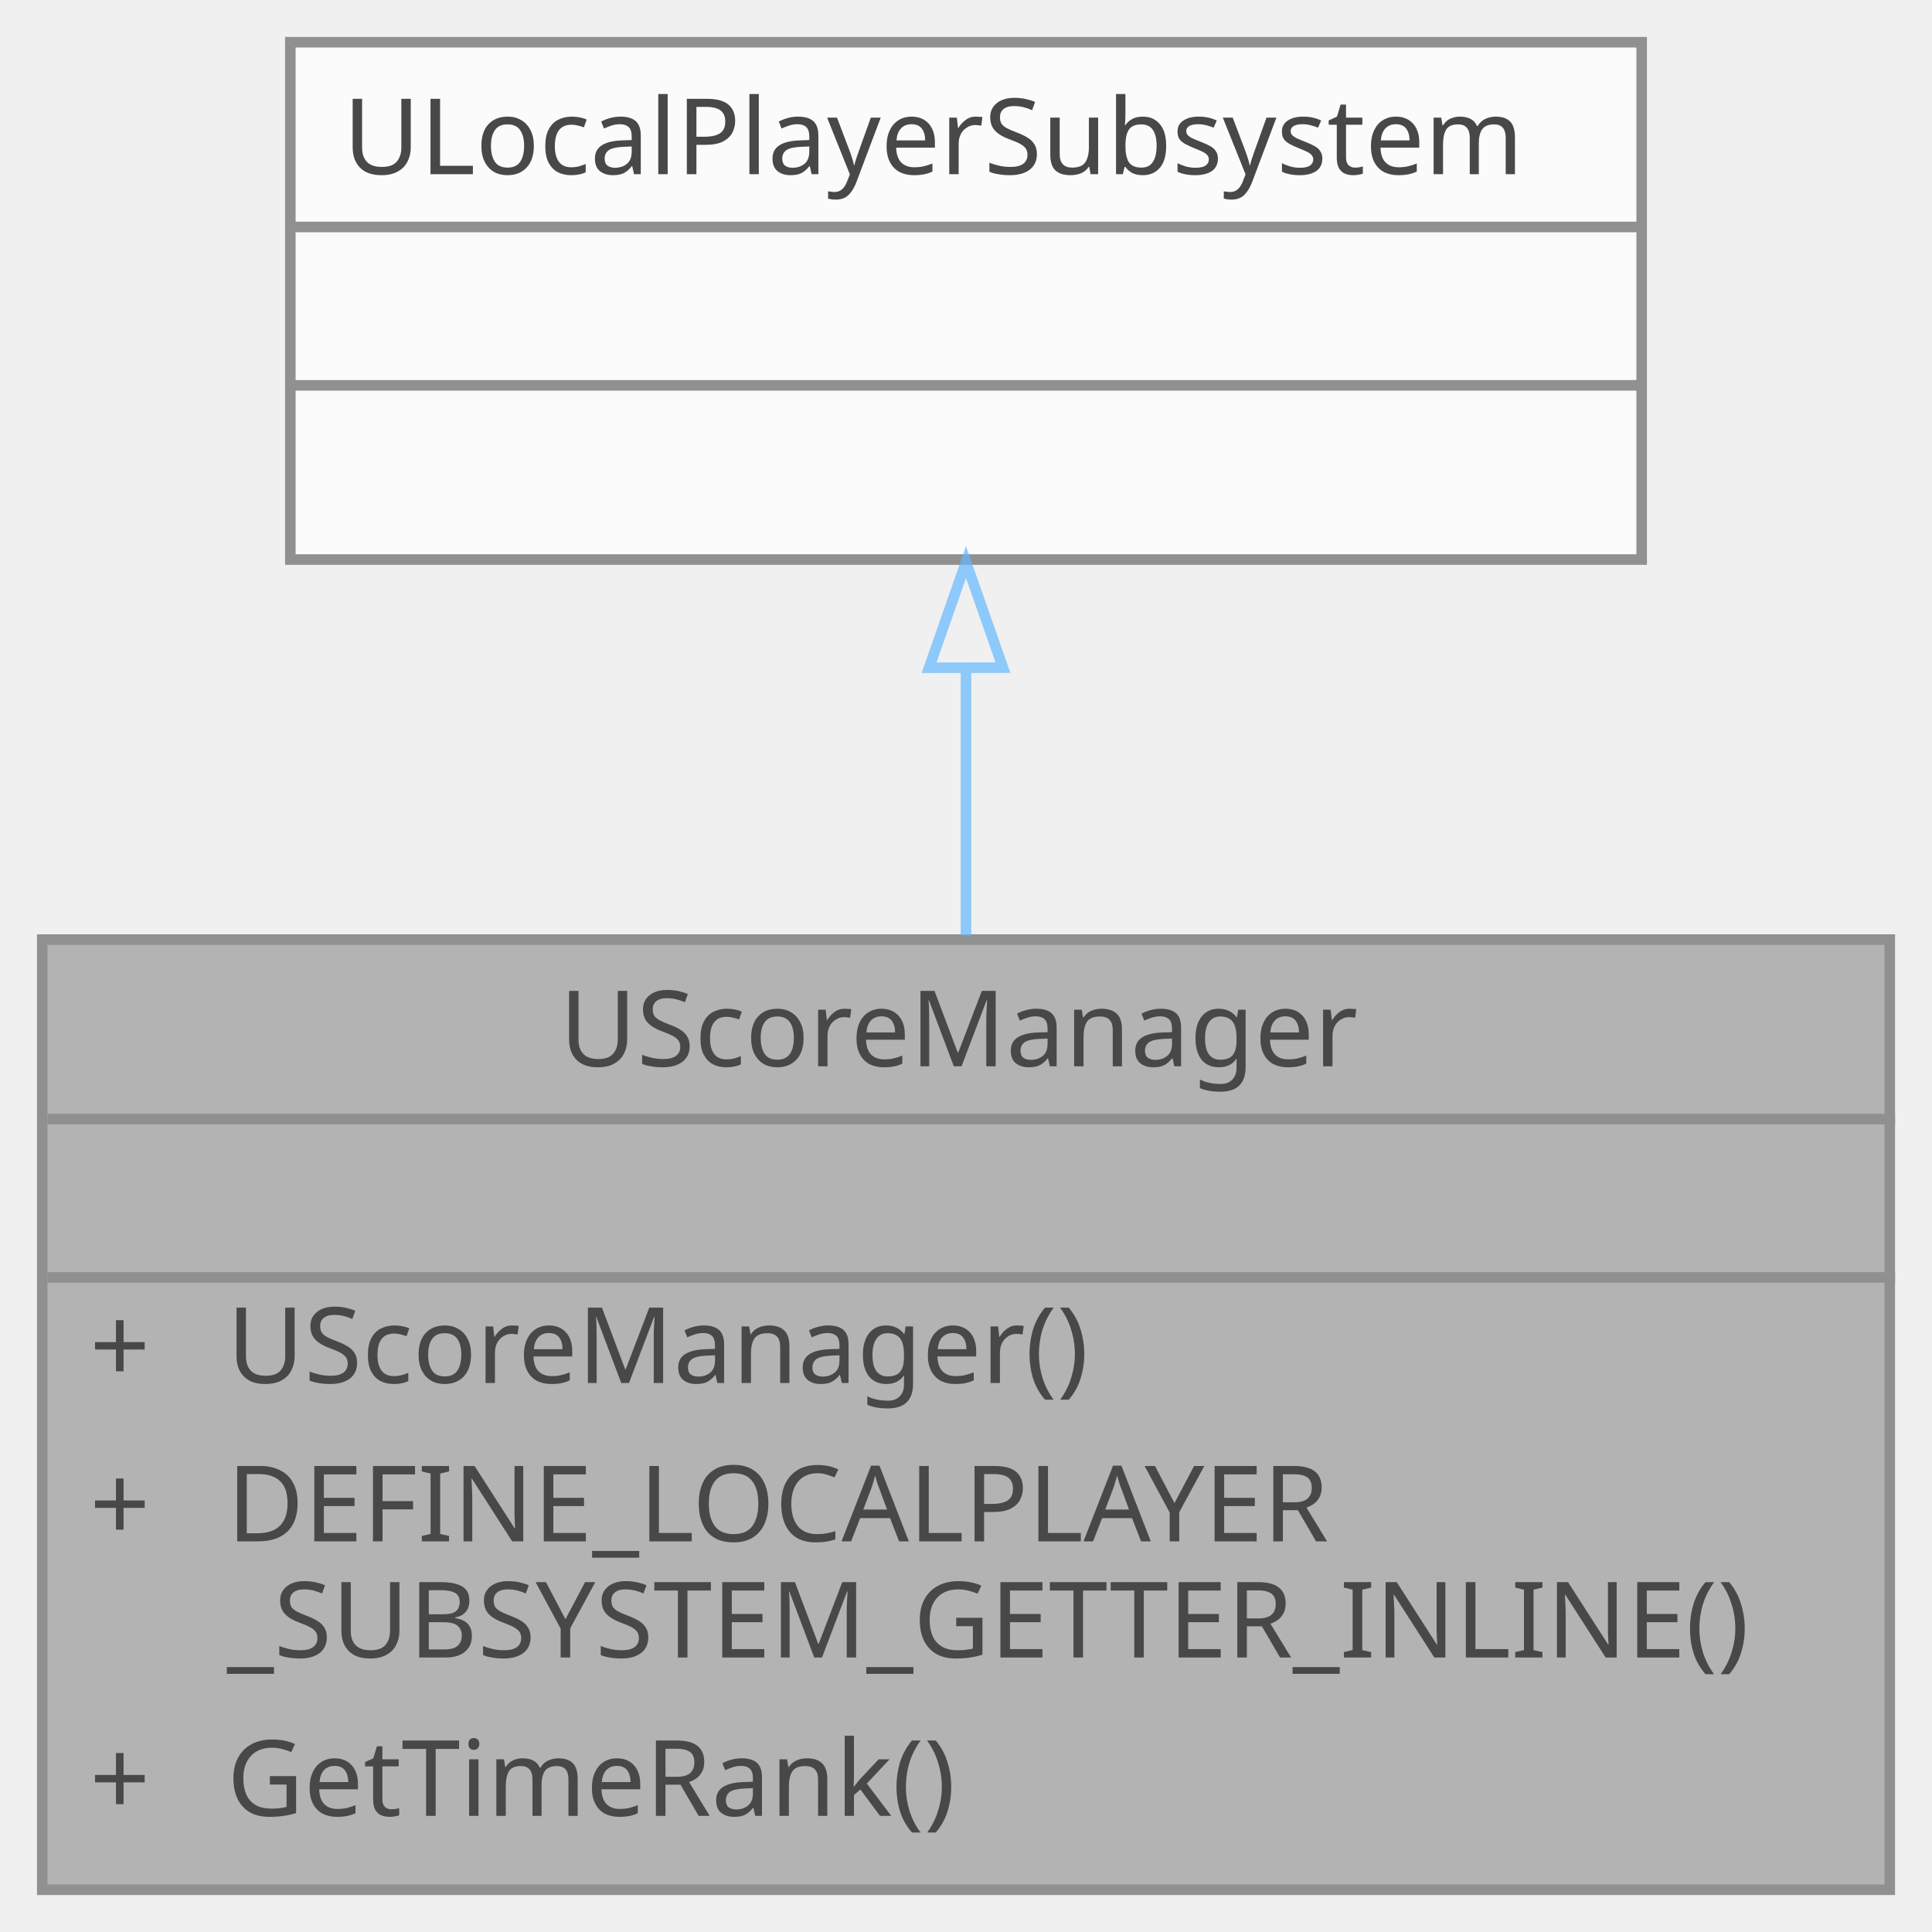
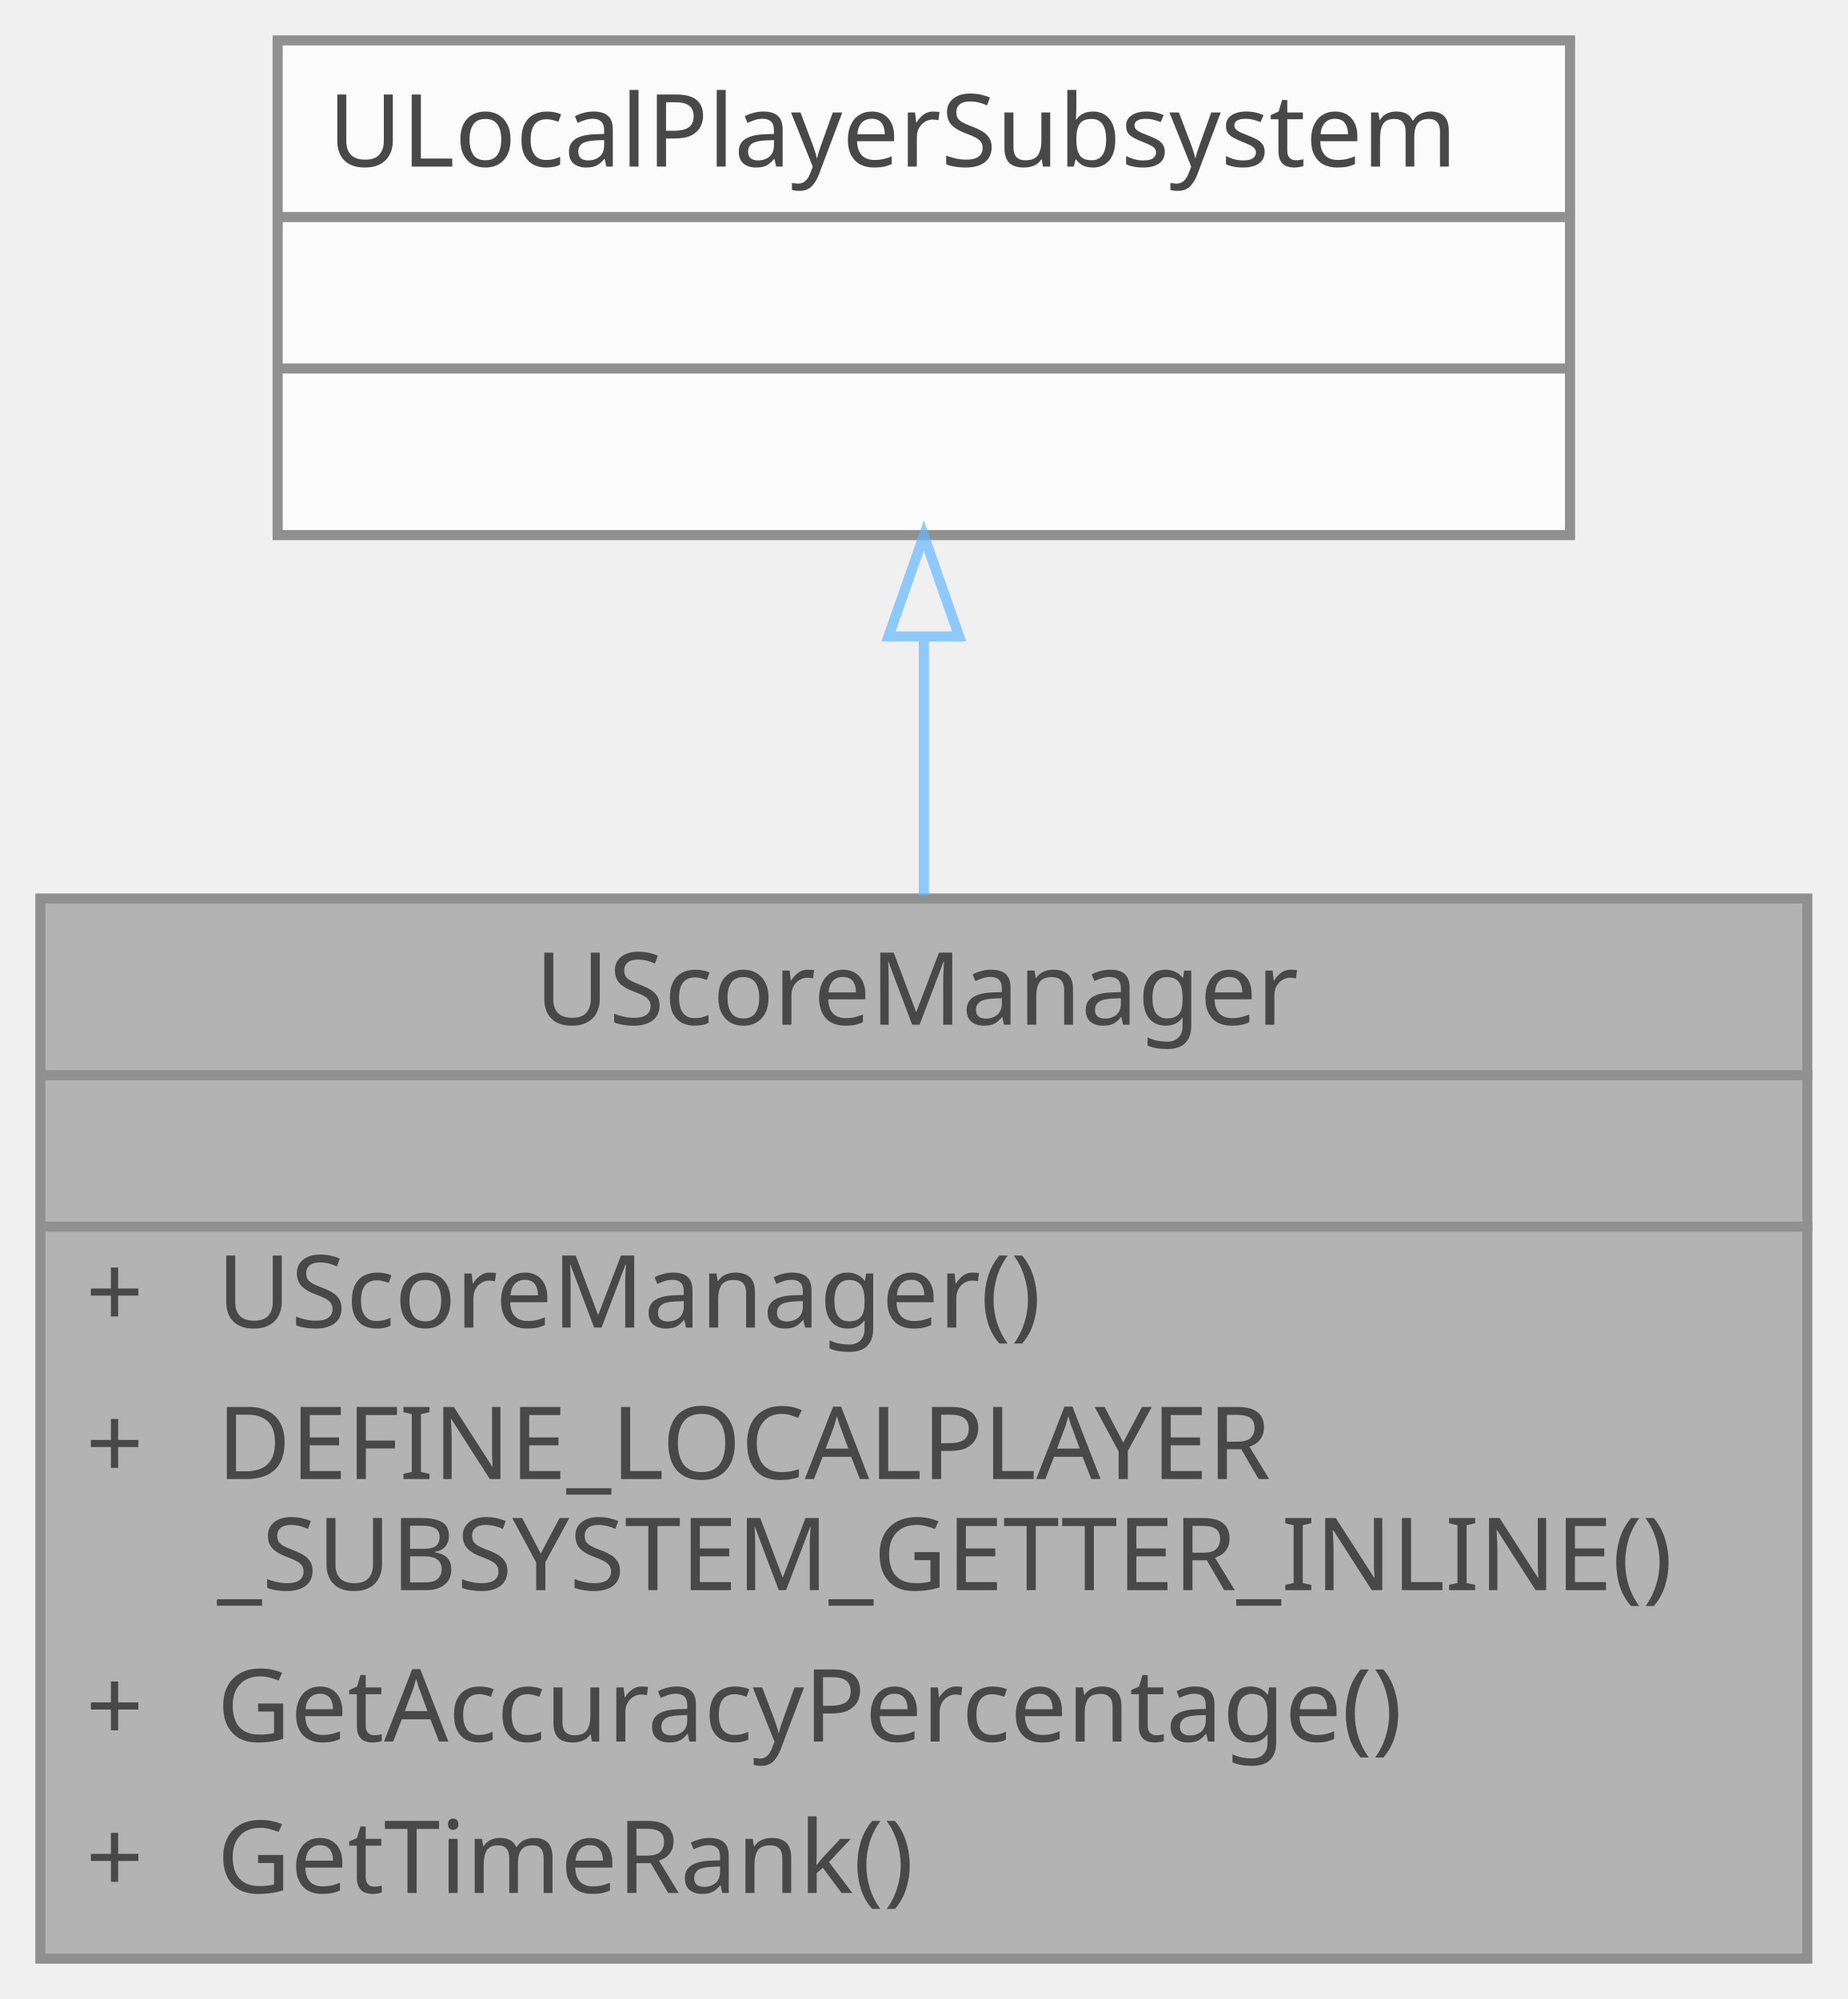
- <svg xmlns="http://www.w3.org/2000/svg" xmlns:xlink="http://www.w3.org/1999/xlink" width="183pt" height="183pt" viewBox="0.00 0.00 183.00 183.00">
+ <svg xmlns="http://www.w3.org/2000/svg" xmlns:xlink="http://www.w3.org/1999/xlink" width="183pt" height="198pt" viewBox="0.00 0.00 183.00 198.00">
  <svg id="main" version="1.1" xml:space="preserve">
    <style type="text/css">
.node, .edge {opacity: 0.7;}
.node.selected, .edge.selected {opacity: 1;}
.edge:hover path { stroke: red; }
.edge:hover polygon { stroke: red; fill: red; }
</style>
    <svg id="graph" class="graph">
-       <g id="graph0" class="graph" transform="scale(1 1) rotate(0) translate(4 179)">
+       <g id="graph0" class="graph" transform="scale(1 1) rotate(0) translate(4 194)">
        <g id="Node000001" class="node">
          <g id="a_Node000001">
            <a xlink:title=" ">
-               <polygon fill="#999999" stroke="transparent" points="175,-90 0,-90 0,0 175,0 175,-90" />
-               <text text-anchor="start" x="49" y="-78" font-family="Malgun Gothic" font-size="10.00">UScoreManager</text>
-               <text text-anchor="start" x="86" y="-63" font-family="Malgun Gothic" font-size="10.00"> </text>
-               <text text-anchor="start" x="4.5" y="-48" font-family="Malgun Gothic" font-size="10.00">+</text>
-               <text text-anchor="start" x="17.5" y="-48" font-family="Malgun Gothic" font-size="10.00">UScoreManager()</text>
-               <text text-anchor="start" x="4.5" y="-33" font-family="Malgun Gothic" font-size="10.00">+</text>
-               <text text-anchor="start" x="17.5" y="-33" font-family="Malgun Gothic" font-size="10.00">DEFINE_LOCALPLAYER</text>
-               <text text-anchor="start" x="17.5" y="-22" font-family="Malgun Gothic" font-size="10.00">_SUBSYSTEM_GETTER_INLINE()</text>
-               <text text-anchor="start" x="4.5" y="-7" font-family="Malgun Gothic" font-size="10.00">+</text>
-               <text text-anchor="start" x="17.5" y="-7" font-family="Malgun Gothic" font-size="10.00">GetTimeRank()</text>
-               <polygon fill="#666666" stroke="#666666" points="0.5,-73 0.5,-73 175.5,-73 175.5,-73 0.5,-73" />
-               <polygon fill="#666666" stroke="#666666" points="0.5,-58 0.5,-58 175.5,-58 175.5,-58 0.5,-58" />
-               <polygon fill="none" stroke="#666666" points="0,0 0,-90 175,-90 175,0 0,0" />
+               <polygon fill="#999999" stroke="transparent" points="175,-105 0,-105 0,0 175,0 175,-105" />
+               <text text-anchor="start" x="49" y="-92.5" font-family="Malgun Gothic" font-size="10.00">UScoreManager</text>
+               <text text-anchor="start" x="86" y="-77.5" font-family="Malgun Gothic" font-size="10.00"> </text>
+               <text text-anchor="start" x="4.5" y="-62.5" font-family="Malgun Gothic" font-size="10.00">+</text>
+               <text text-anchor="start" x="17.5" y="-62.5" font-family="Malgun Gothic" font-size="10.00">UScoreManager()</text>
+               <text text-anchor="start" x="4.5" y="-47.5" font-family="Malgun Gothic" font-size="10.00">+</text>
+               <text text-anchor="start" x="17.5" y="-47.5" font-family="Malgun Gothic" font-size="10.00">DEFINE_LOCALPLAYER</text>
+               <text text-anchor="start" x="17.5" y="-36.5" font-family="Malgun Gothic" font-size="10.00">_SUBSYSTEM_GETTER_INLINE()</text>
+               <text text-anchor="start" x="4.5" y="-21.5" font-family="Malgun Gothic" font-size="10.00">+</text>
+               <text text-anchor="start" x="17.5" y="-21.5" font-family="Malgun Gothic" font-size="10.00">GetAccuracyPercentage()</text>
+               <text text-anchor="start" x="4.5" y="-6.5" font-family="Malgun Gothic" font-size="10.00">+</text>
+               <text text-anchor="start" x="17.5" y="-6.5" font-family="Malgun Gothic" font-size="10.00">GetTimeRank()</text>
+               <polygon fill="#666666" stroke="#666666" points="0.5,-87.5 0.5,-87.5 175.5,-87.5 175.5,-87.5 0.5,-87.5" />
+               <polygon fill="#666666" stroke="#666666" points="0.5,-72.5 0.5,-72.5 175.5,-72.5 175.5,-72.5 0.5,-72.5" />
+               <polygon fill="none" stroke="#666666" points="0,0 0,-105 175,-105 175,0 0,0" />
            </a>
          </g>
        </g>
        <g id="Node000002" class="node">
          <g id="a_Node000002">
            <a xlink:title=" ">
-               <polygon fill="white" stroke="transparent" points="151.5,-175 23.5,-175 23.5,-126 151.5,-126 151.5,-175" />
-               <text text-anchor="start" x="28.5" y="-162.5" font-family="Malgun Gothic" font-size="10.00">ULocalPlayerSubsystem</text>
+               <polygon fill="white" stroke="transparent" points="151.5,-190 23.5,-190 23.5,-141 151.5,-141 151.5,-190" />
+               <text text-anchor="start" x="28.5" y="-177.5" font-family="Malgun Gothic" font-size="10.00">ULocalPlayerSubsystem</text>
+               <text text-anchor="start" x="85.5" y="-162.5" font-family="Malgun Gothic" font-size="10.00"> </text>
              <text text-anchor="start" x="85.5" y="-147.5" font-family="Malgun Gothic" font-size="10.00"> </text>
-               <text text-anchor="start" x="85.5" y="-132.5" font-family="Malgun Gothic" font-size="10.00"> </text>
+               <polygon fill="#666666" stroke="#666666" points="23.5,-172.5 23.5,-172.5 151.5,-172.5 151.5,-172.5 23.5,-172.5" />
              <polygon fill="#666666" stroke="#666666" points="23.5,-157.5 23.5,-157.5 151.5,-157.5 151.5,-157.5 23.5,-157.5" />
-               <polygon fill="#666666" stroke="#666666" points="23.5,-142.5 23.5,-142.5 151.5,-142.5 151.5,-142.5 23.5,-142.5" />
-               <polygon fill="none" stroke="#666666" points="23.5,-126 23.5,-175 151.5,-175 151.5,-126 23.5,-126" />
+               <polygon fill="none" stroke="#666666" points="23.5,-141 23.5,-190 151.5,-190 151.5,-141 23.5,-141" />
            </a>
          </g>
        </g>
        <g id="edge1_Node000001_Node000002" class="edge">
          <g id="a_edge1_Node000001_Node000002">
            <a xlink:title=" ">
-               <path fill="none" stroke="#63b8ff" d="M87.5,-115.62C87.5,-107.56 87.5,-98.84 87.5,-90.39" />
-               <polygon fill="none" stroke="#63b8ff" points="84,-115.75 87.5,-125.76 91,-115.76 84,-115.75" />
+               <path fill="none" stroke="#63b8ff" d="M87.5,-130.85C87.5,-122.79 87.5,-114 87.5,-105.32" />
+               <polygon fill="none" stroke="#63b8ff" points="84,-130.96 87.5,-140.96 91,-130.96 84,-130.96" />
            </a>
          </g>
        </g>
      </g>
    </svg>
  </svg>
  <style type="text/css">

[data-mouse-over-selected='false'] { opacity: 0.7; }
[data-mouse-over-selected='true']  { opacity: 1.0; }

</style>
</svg>
